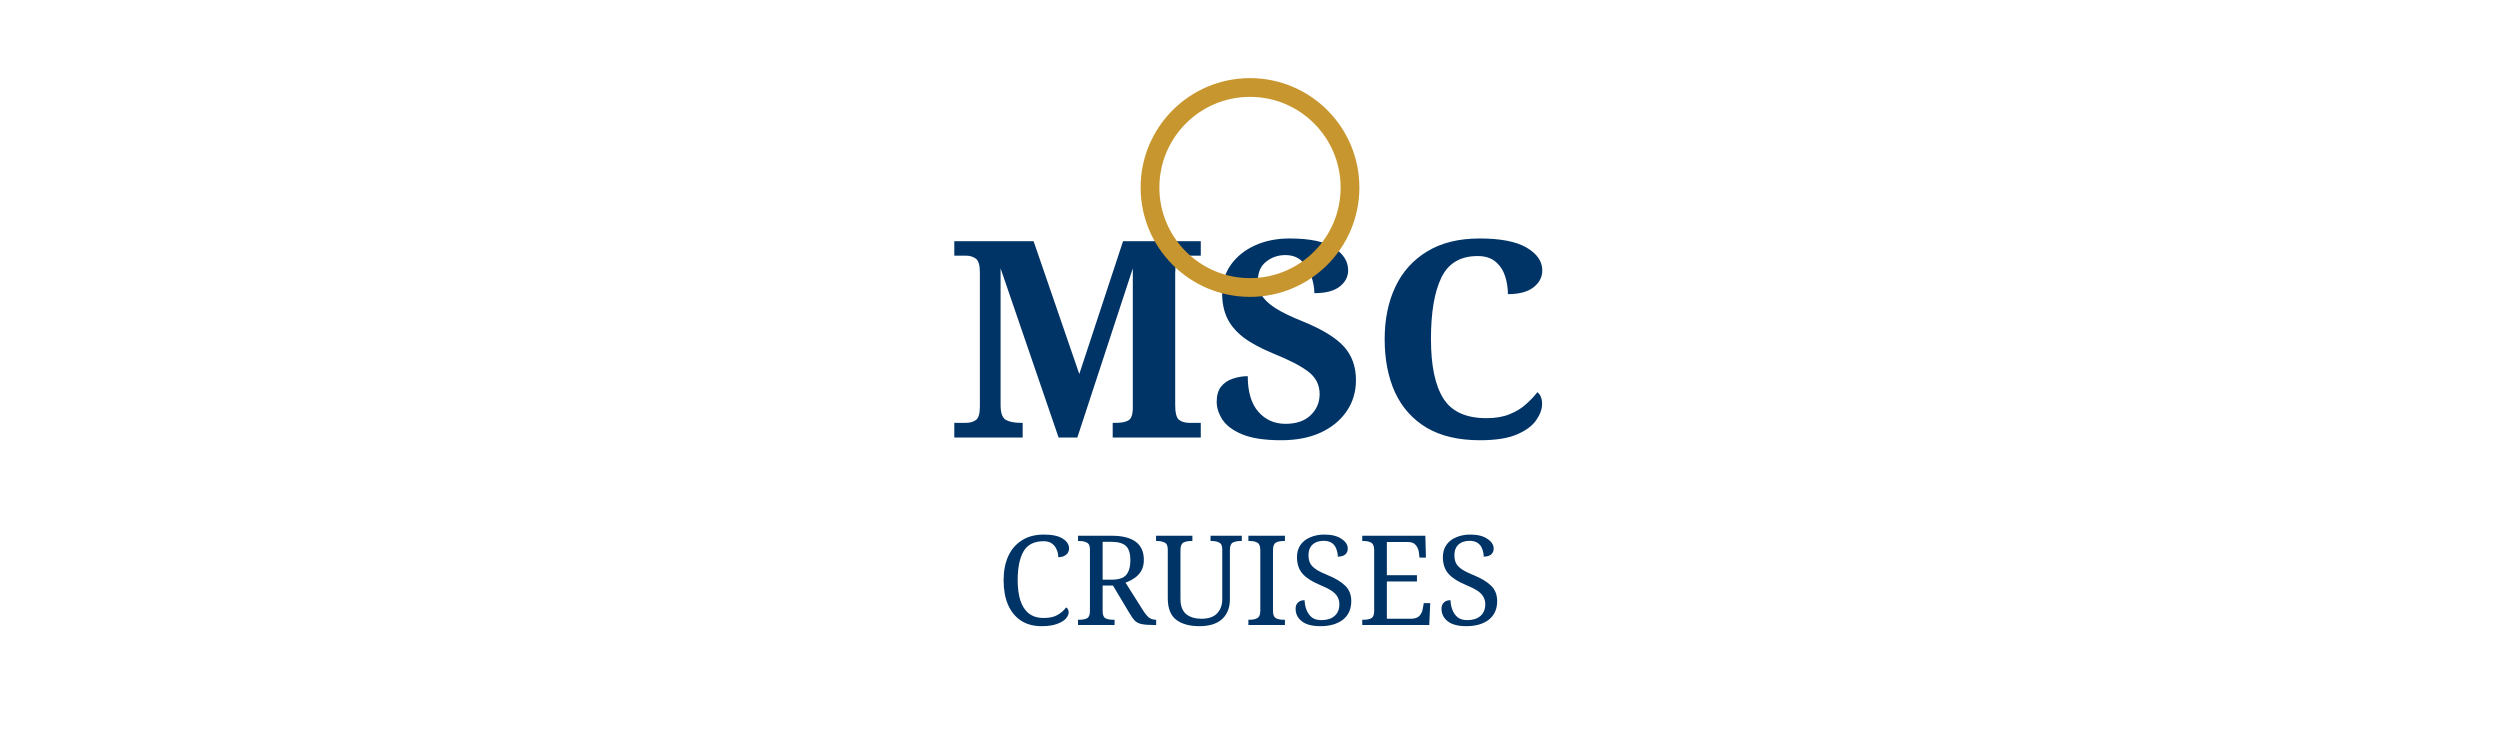
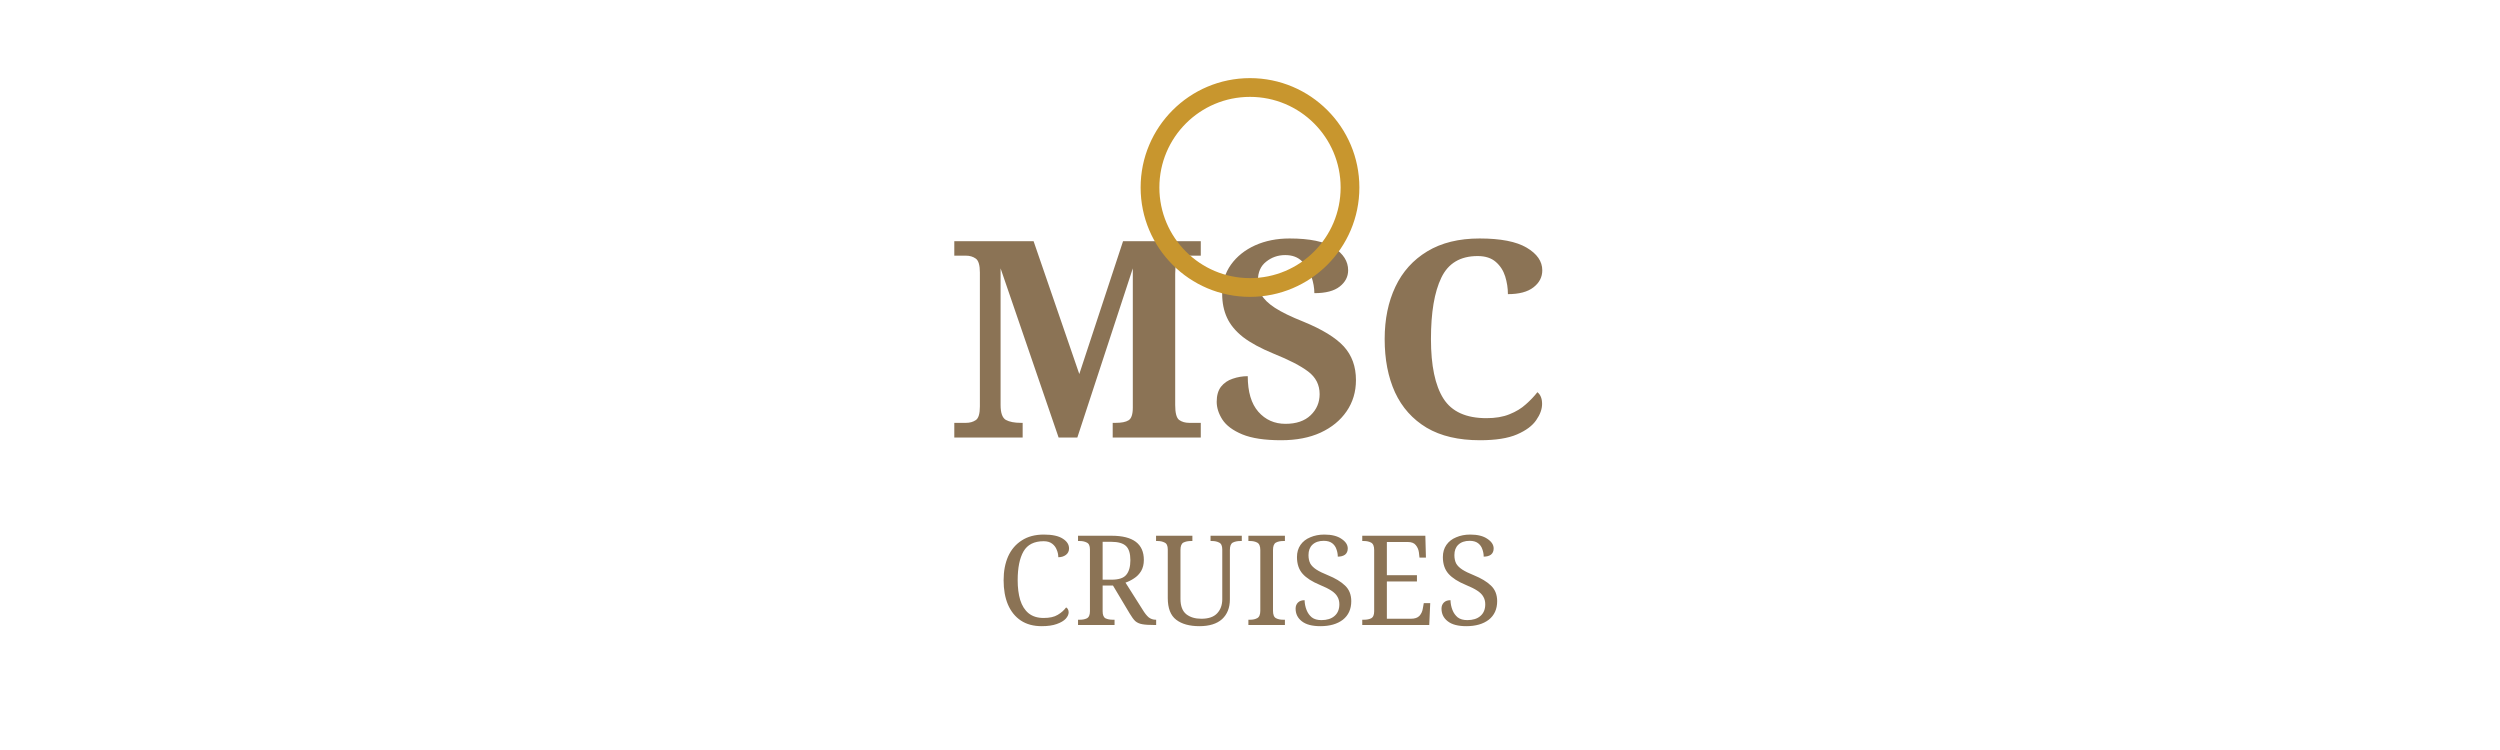
- <svg xmlns="http://www.w3.org/2000/svg" viewBox="0 0 200 60">
-   <text x="100" y="35" text-anchor="middle" font-family="Georgia, serif" font-size="22" font-weight="bold" fill="#003366">MSC</text>
-   <text x="100" y="50" text-anchor="middle" font-family="Georgia, serif" font-size="10" fill="#003366">CRUISES</text>
+ <svg xmlns="http://www.w3.org/2000/svg" width="200" height="60" viewBox="0 0 200 60">
+   <text x="100" y="35" text-anchor="middle" font-family="Georgia, serif" font-size="22" font-weight="bold" fill="#8B7355">MSC</text>
+   <text x="100" y="50" text-anchor="middle" font-family="Georgia, serif" font-size="10" fill="#8B7355">CRUISES</text>
  <circle cx="100" cy="15" r="8" fill="none" stroke="#c8962e" stroke-width="1.5" />
</svg>
